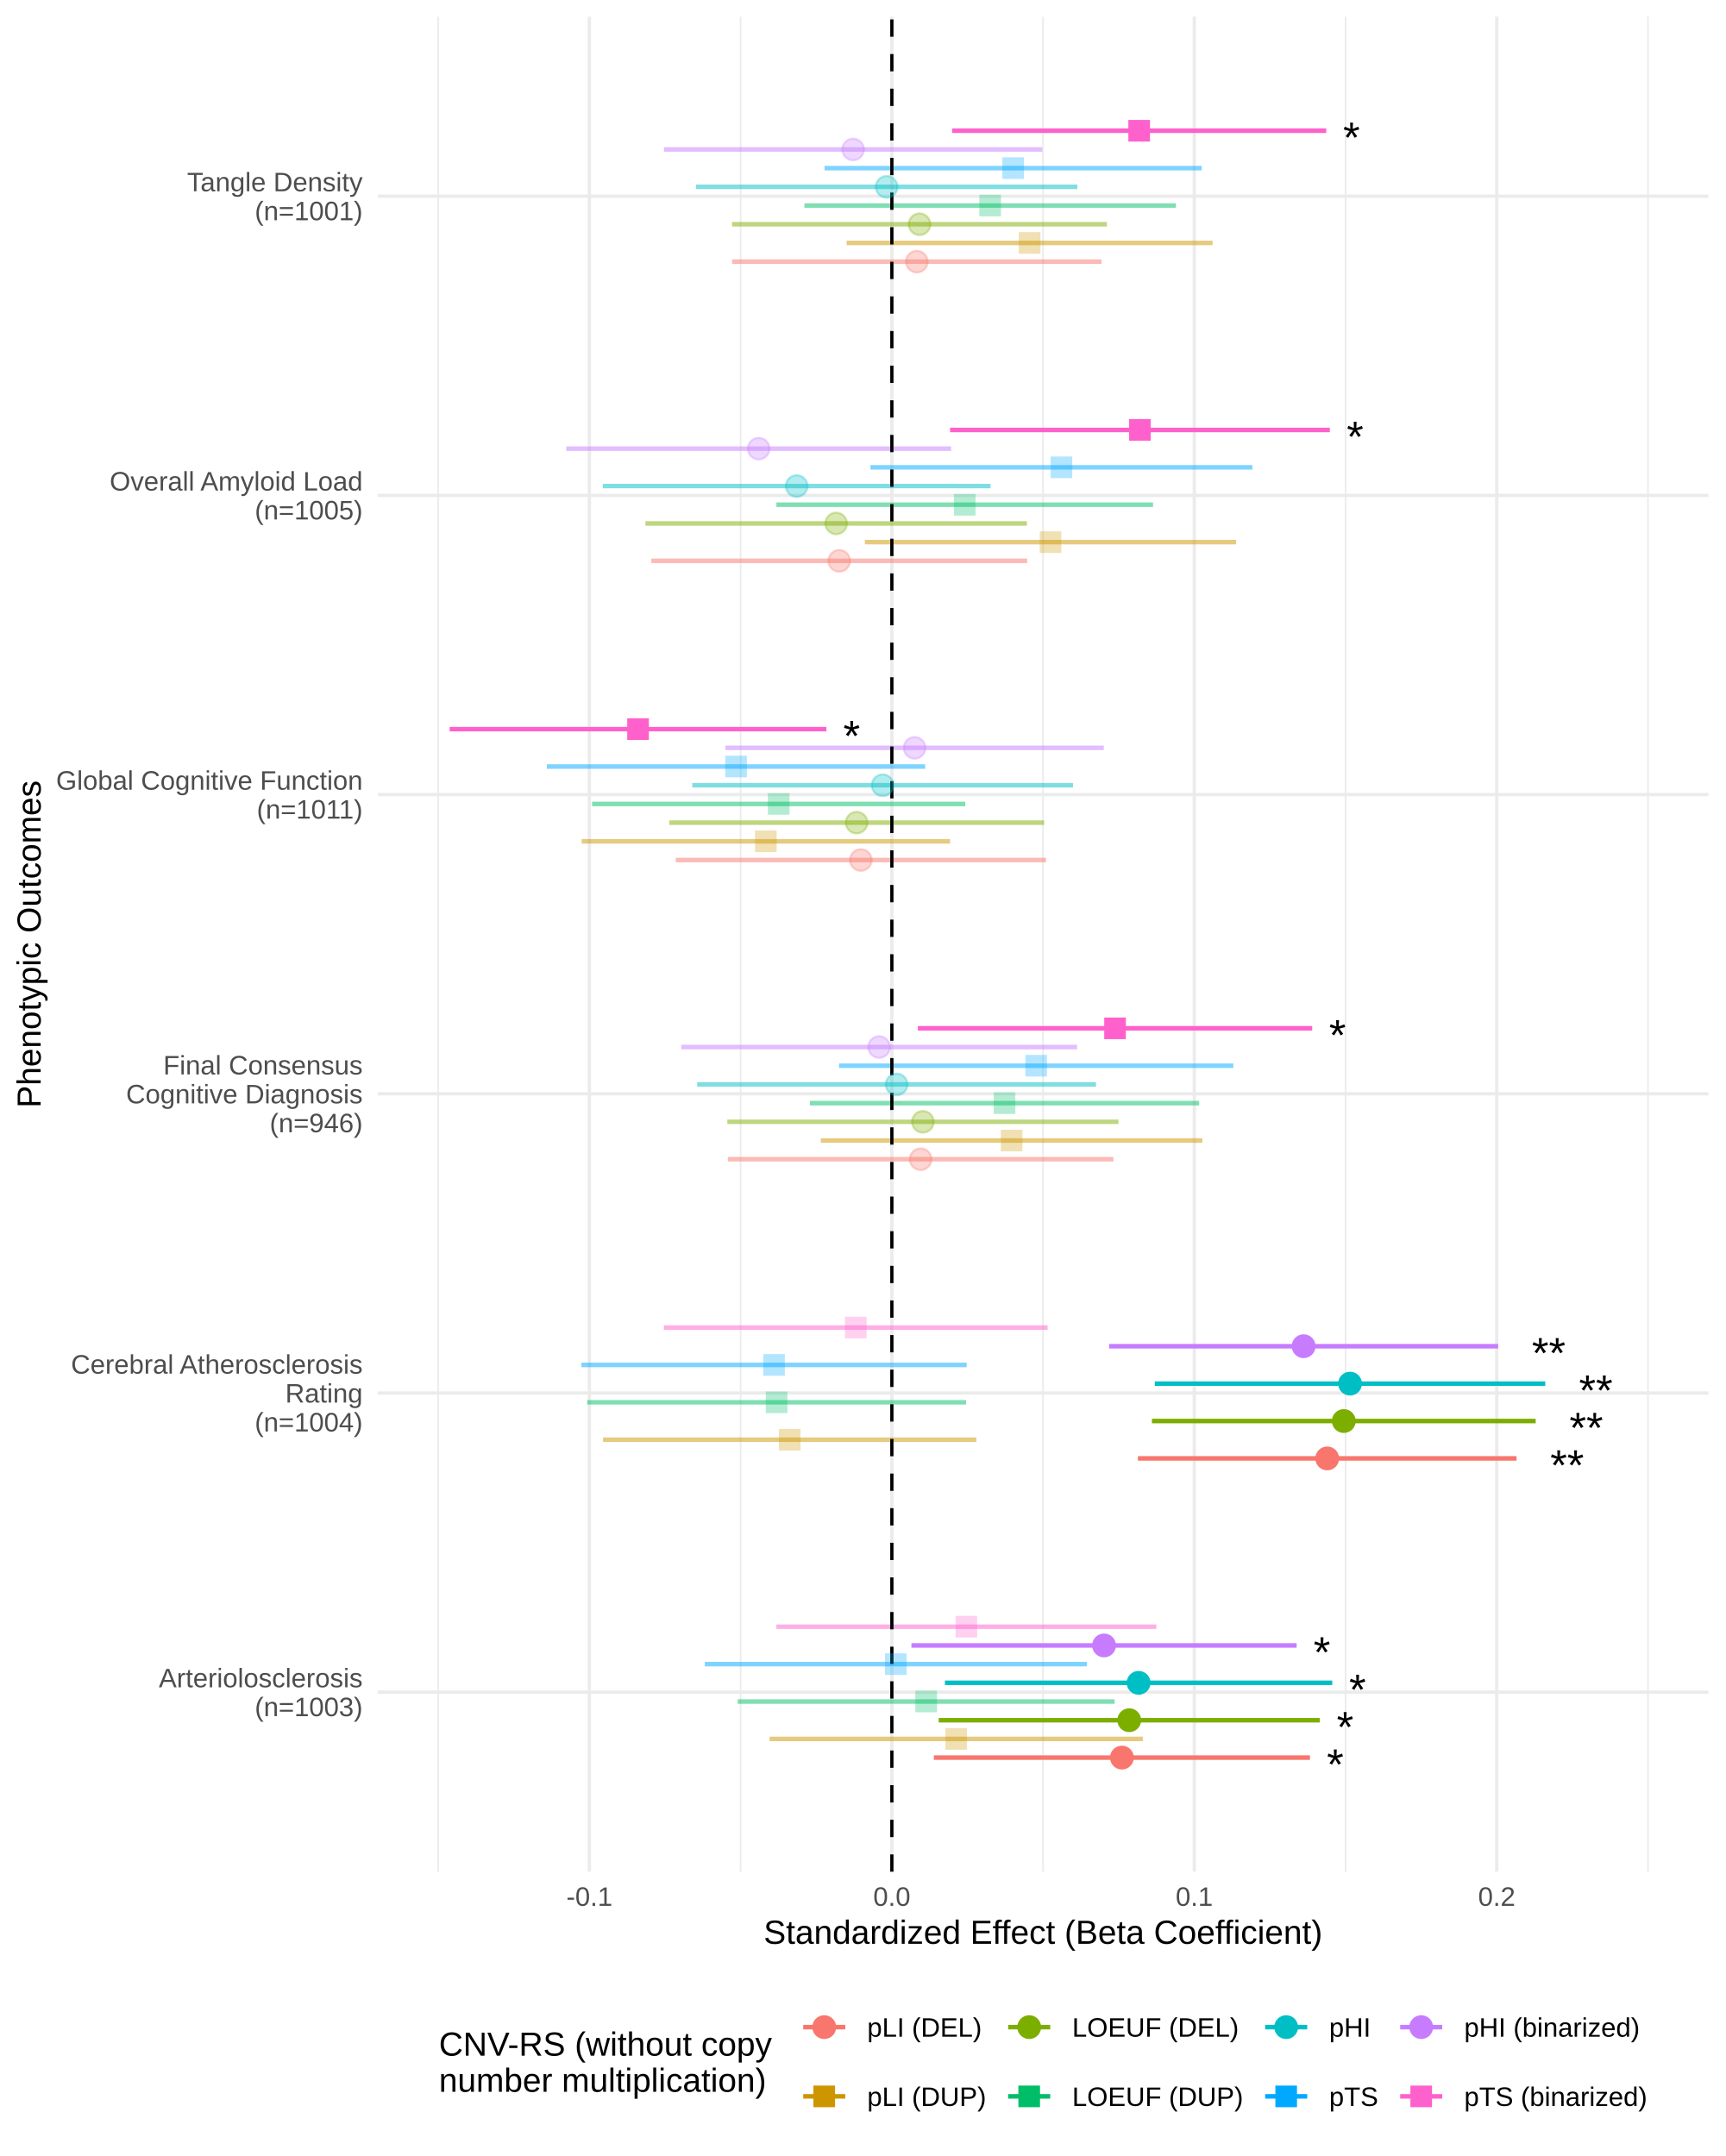
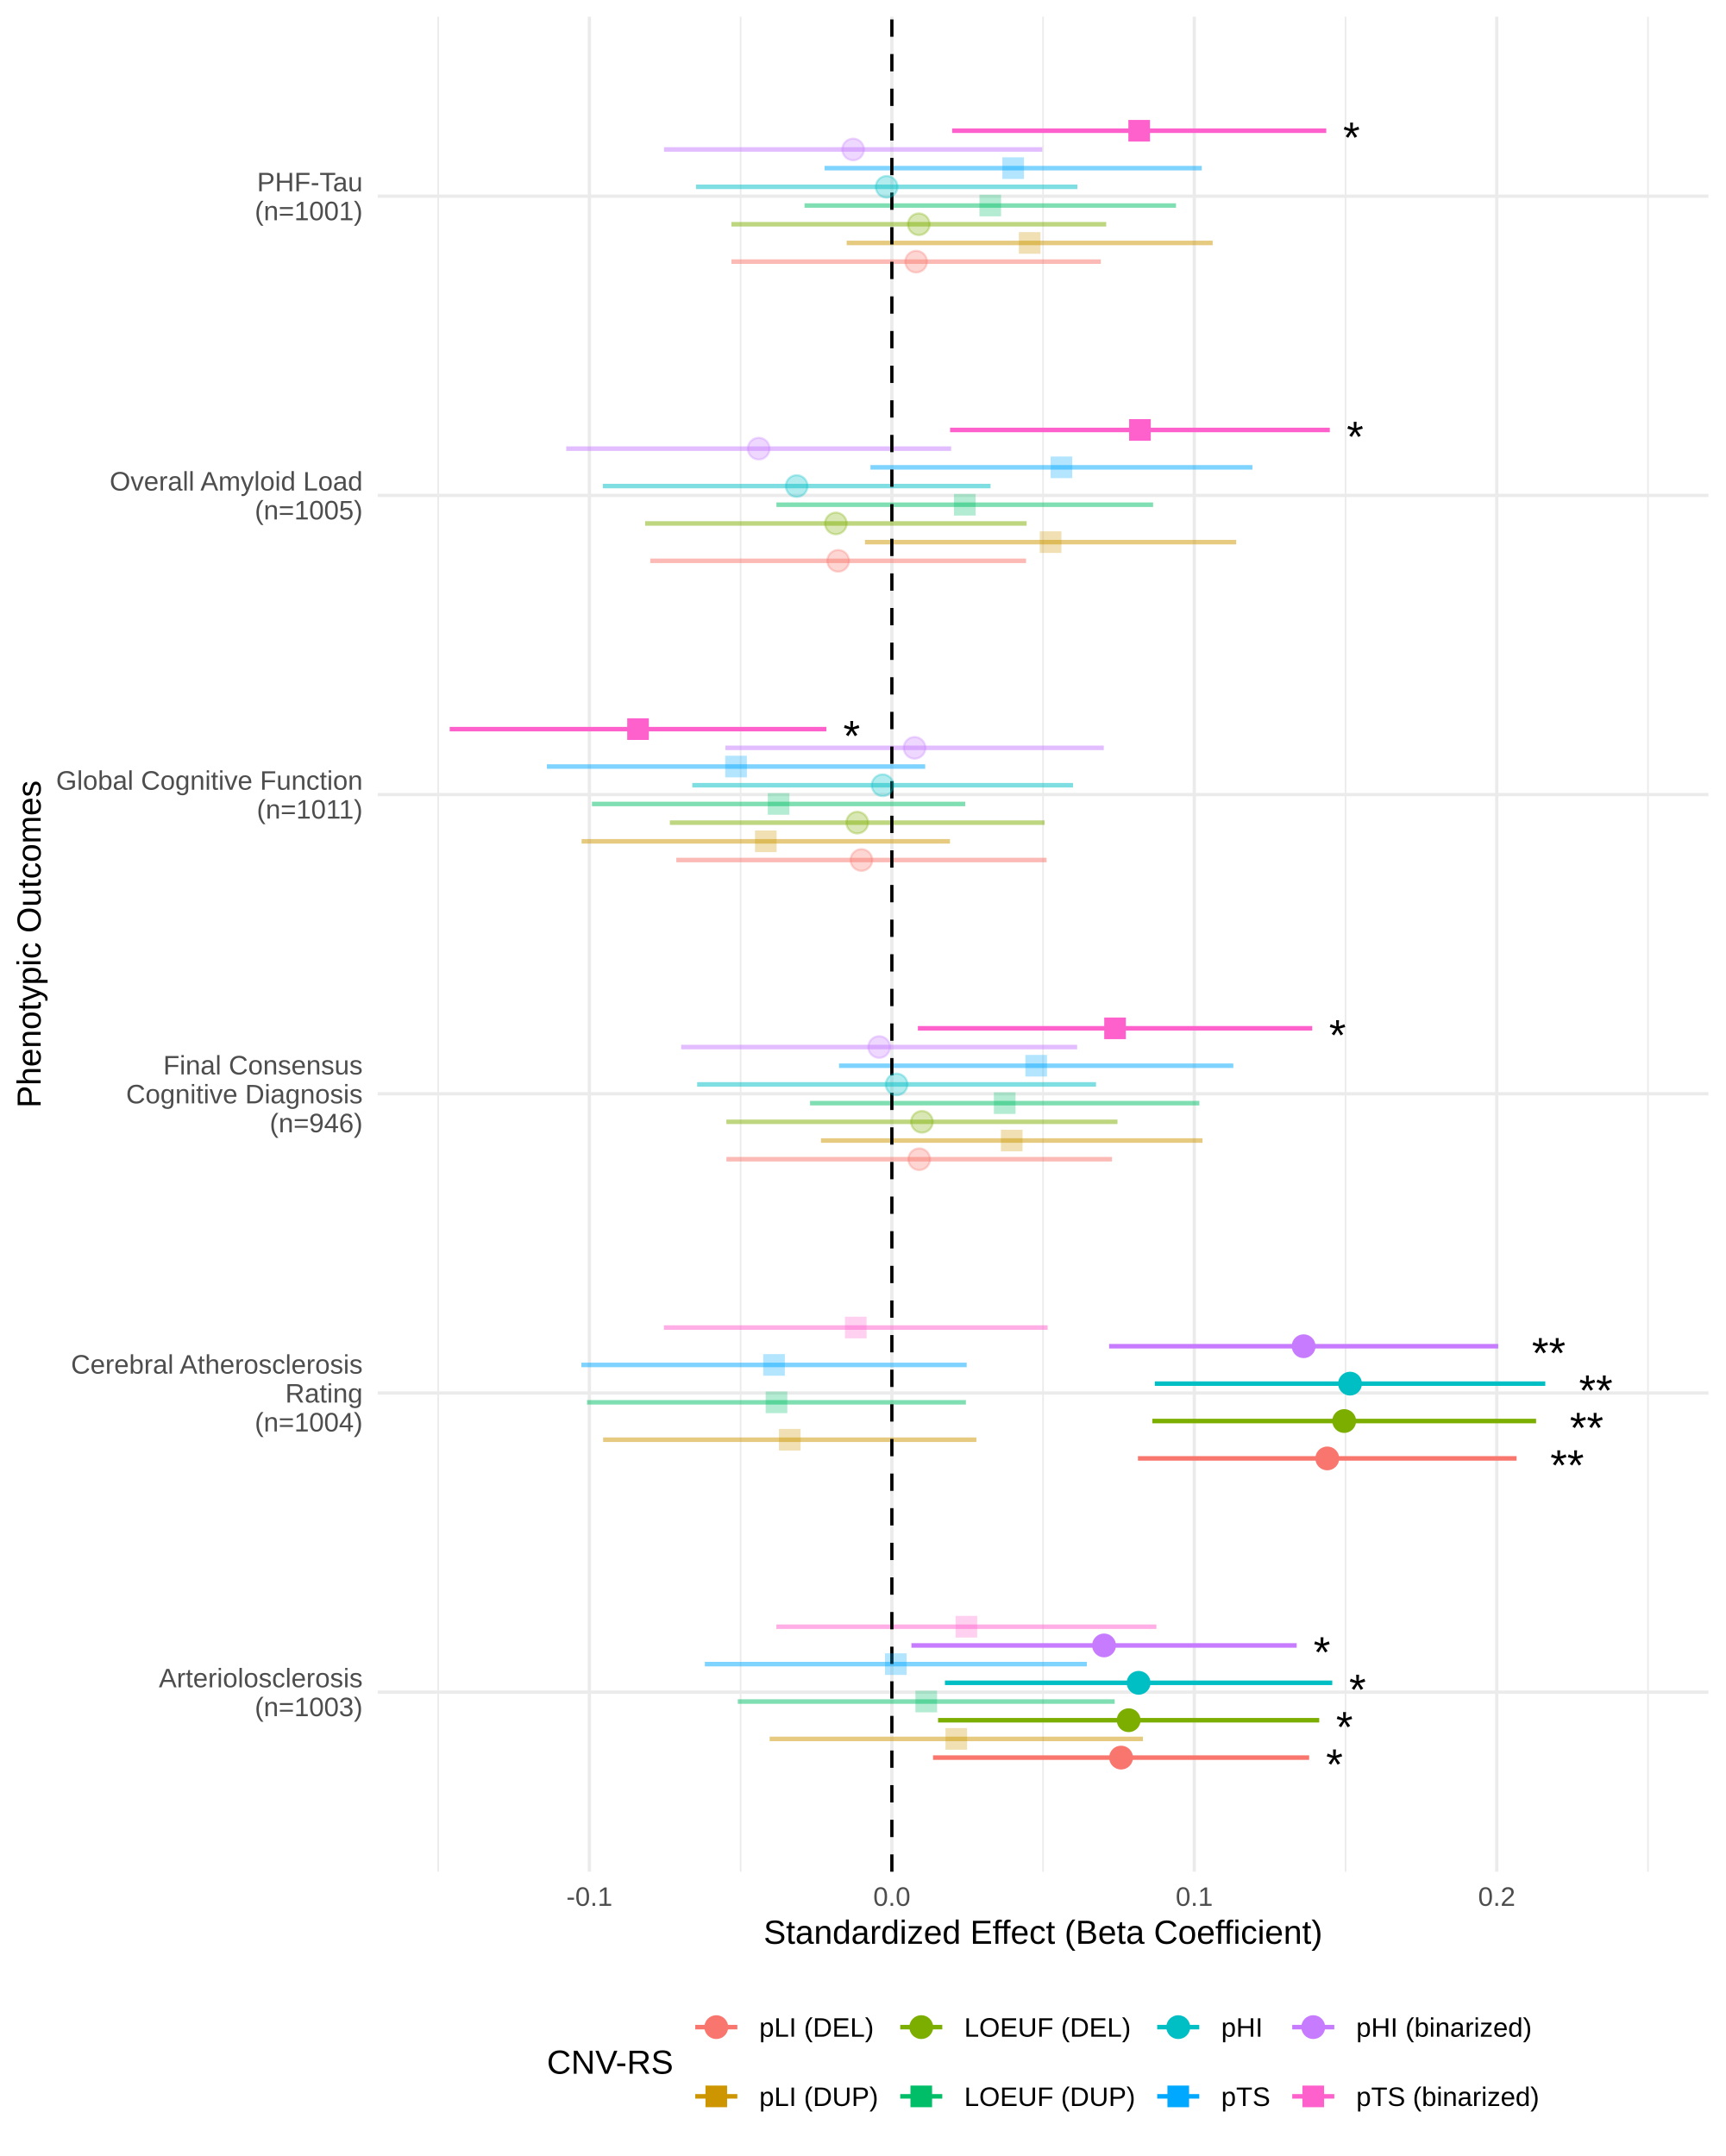
<svg xmlns="http://www.w3.org/2000/svg" class="svglite" width="566.93pt" height="708.66pt" viewBox="0 0 566.93 708.66">
  <defs>
    <style type="text/css">
    .svglite line, .svglite polyline, .svglite polygon, .svglite path, .svglite rect, .svglite circle {
      fill: none;
      stroke: #000000;
      stroke-linecap: round;
      stroke-linejoin: round;
      stroke-miterlimit: 10.00;
    }
    .svglite text {
      white-space: pre;
    }
  </style>
  </defs>
  <rect width="100%" height="100%" style="stroke: none; fill: none;" />
  <defs>
    <clipPath id="cpMC4wMHw1NjYuOTN8MC4wMHw3MDguNjY=">
      <rect x="0.00" y="0.00" width="566.93" height="708.66" />
    </clipPath>
  </defs>
  <g clip-path="url(#cpMC4wMHw1NjYuOTN8MC4wMHw3MDguNjY=)">
</g>
  <defs>
    <clipPath id="cpMTI0LjEyfDU2MS40NXw1LjQ4fDYxNS4yMQ==">
      <rect x="124.12" y="5.48" width="437.33" height="609.73" />
    </clipPath>
  </defs>
  <g clip-path="url(#cpMTI0LjEyfDU2MS40NXw1LjQ4fDYxNS4yMQ==)">
    <polyline points="144.00,615.21 144.00,5.48 " style="stroke-width: 0.53; stroke: #EBEBEB; stroke-linecap: butt;" />
    <polyline points="243.39,615.21 243.39,5.48 " style="stroke-width: 0.53; stroke: #EBEBEB; stroke-linecap: butt;" />
    <polyline points="342.78,615.21 342.78,5.48 " style="stroke-width: 0.53; stroke: #EBEBEB; stroke-linecap: butt;" />
    <polyline points="442.18,615.21 442.18,5.48 " style="stroke-width: 0.53; stroke: #EBEBEB; stroke-linecap: butt;" />
    <polyline points="541.57,615.21 541.57,5.48 " style="stroke-width: 0.53; stroke: #EBEBEB; stroke-linecap: butt;" />
    <polyline points="124.12,556.20 561.45,556.20 " style="stroke-width: 1.07; stroke: #EBEBEB; stroke-linecap: butt;" />
    <polyline points="124.12,457.86 561.45,457.86 " style="stroke-width: 1.07; stroke: #EBEBEB; stroke-linecap: butt;" />
    <polyline points="124.12,359.52 561.45,359.52 " style="stroke-width: 1.07; stroke: #EBEBEB; stroke-linecap: butt;" />
    <polyline points="124.12,261.17 561.45,261.17 " style="stroke-width: 1.07; stroke: #EBEBEB; stroke-linecap: butt;" />
    <polyline points="124.12,162.83 561.45,162.83 " style="stroke-width: 1.07; stroke: #EBEBEB; stroke-linecap: butt;" />
    <polyline points="124.12,64.49 561.45,64.49 " style="stroke-width: 1.07; stroke: #EBEBEB; stroke-linecap: butt;" />
    <polyline points="193.69,615.21 193.69,5.48 " style="stroke-width: 1.07; stroke: #EBEBEB; stroke-linecap: butt;" />
    <polyline points="293.09,615.21 293.09,5.48 " style="stroke-width: 1.07; stroke: #EBEBEB; stroke-linecap: butt;" />
    <polyline points="392.48,615.21 392.48,5.48 " style="stroke-width: 1.07; stroke: #EBEBEB; stroke-linecap: butt;" />
    <polyline points="491.87,615.21 491.87,5.48 " style="stroke-width: 1.07; stroke: #EBEBEB; stroke-linecap: butt;" />
-     <line x1="240.59" y1="86.00" x2="361.99" y2="86.00" style="stroke-width: 1.49; stroke: #F8766D; stroke-opacity: 0.50; stroke-linecap: butt;" />
-     <line x1="278.23" y1="79.85" x2="398.50" y2="79.85" style="stroke-width: 1.49; stroke: #CD9600; stroke-opacity: 0.50; stroke-linecap: butt;" />
-     <line x1="240.58" y1="73.71" x2="363.77" y2="73.71" style="stroke-width: 1.49; stroke: #7CAE00; stroke-opacity: 0.50; stroke-linecap: butt;" />
-     <line x1="264.35" y1="67.56" x2="386.43" y2="67.56" style="stroke-width: 1.49; stroke: #00BE67; stroke-opacity: 0.50; stroke-linecap: butt;" />
+     <line x1="240.37" y1="86.00" x2="361.77" y2="86.00" style="stroke-width: 1.49; stroke: #F8766D; stroke-opacity: 0.50; stroke-linecap: butt;" />
+     <line x1="278.24" y1="79.85" x2="398.52" y2="79.85" style="stroke-width: 1.49; stroke: #CD9600; stroke-opacity: 0.50; stroke-linecap: butt;" />
+     <line x1="240.36" y1="73.71" x2="363.54" y2="73.71" style="stroke-width: 1.49; stroke: #7CAE00; stroke-opacity: 0.50; stroke-linecap: butt;" />
+     <line x1="264.39" y1="67.56" x2="386.47" y2="67.56" style="stroke-width: 1.49; stroke: #00BE67; stroke-opacity: 0.50; stroke-linecap: butt;" />
    <line x1="228.72" y1="61.41" x2="354.05" y2="61.41" style="stroke-width: 1.49; stroke: #00BFC4; stroke-opacity: 0.50; stroke-linecap: butt;" />
    <line x1="270.97" y1="55.27" x2="394.93" y2="55.27" style="stroke-width: 1.49; stroke: #00A9FF; stroke-opacity: 0.50; stroke-linecap: butt;" />
    <line x1="218.20" y1="49.12" x2="342.52" y2="49.12" style="stroke-width: 1.49; stroke: #C77CFF; stroke-opacity: 0.50; stroke-linecap: butt;" />
    <line x1="312.90" y1="42.97" x2="435.84" y2="42.97" style="stroke-width: 1.49; stroke: #FF61CC; stroke-linecap: butt;" />
-     <line x1="214.04" y1="184.34" x2="337.55" y2="184.34" style="stroke-width: 1.49; stroke: #F8766D; stroke-opacity: 0.50; stroke-linecap: butt;" />
-     <line x1="284.23" y1="178.19" x2="406.23" y2="178.19" style="stroke-width: 1.49; stroke: #CD9600; stroke-opacity: 0.50; stroke-linecap: butt;" />
-     <line x1="212.09" y1="172.05" x2="337.47" y2="172.05" style="stroke-width: 1.49; stroke: #7CAE00; stroke-opacity: 0.50; stroke-linecap: butt;" />
-     <line x1="255.15" y1="165.90" x2="378.92" y2="165.90" style="stroke-width: 1.49; stroke: #00BE67; stroke-opacity: 0.50; stroke-linecap: butt;" />
+     <line x1="213.69" y1="184.34" x2="337.19" y2="184.34" style="stroke-width: 1.49; stroke: #F8766D; stroke-opacity: 0.50; stroke-linecap: butt;" />
+     <line x1="284.26" y1="178.19" x2="406.25" y2="178.19" style="stroke-width: 1.49; stroke: #CD9600; stroke-opacity: 0.50; stroke-linecap: butt;" />
+     <line x1="212.00" y1="172.05" x2="337.38" y2="172.05" style="stroke-width: 1.49; stroke: #7CAE00; stroke-opacity: 0.50; stroke-linecap: butt;" />
+     <line x1="255.16" y1="165.90" x2="378.94" y2="165.90" style="stroke-width: 1.49; stroke: #00BE67; stroke-opacity: 0.50; stroke-linecap: butt;" />
    <line x1="198.10" y1="159.76" x2="325.52" y2="159.76" style="stroke-width: 1.49; stroke: #00BFC4; stroke-opacity: 0.50; stroke-linecap: butt;" />
    <line x1="286.06" y1="153.61" x2="411.58" y2="153.61" style="stroke-width: 1.49; stroke: #00A9FF; stroke-opacity: 0.50; stroke-linecap: butt;" />
    <line x1="186.08" y1="147.46" x2="312.57" y2="147.46" style="stroke-width: 1.49; stroke: #C77CFF; stroke-opacity: 0.50; stroke-linecap: butt;" />
    <line x1="312.22" y1="141.32" x2="437.01" y2="141.32" style="stroke-width: 1.49; stroke: #FF61CC; stroke-linecap: butt;" />
-     <line x1="306.89" y1="577.71" x2="430.49" y2="577.71" style="stroke-width: 1.49; stroke: #F8766D; stroke-linecap: butt;" />
-     <line x1="252.90" y1="571.57" x2="375.57" y2="571.57" style="stroke-width: 1.49; stroke: #CD9600; stroke-opacity: 0.50; stroke-linecap: butt;" />
-     <line x1="308.48" y1="565.42" x2="433.73" y2="565.42" style="stroke-width: 1.49; stroke: #7CAE00; stroke-linecap: butt;" />
-     <line x1="242.44" y1="559.28" x2="366.30" y2="559.28" style="stroke-width: 1.49; stroke: #00BE67; stroke-opacity: 0.50; stroke-linecap: butt;" />
+     <line x1="306.62" y1="577.71" x2="430.22" y2="577.71" style="stroke-width: 1.49; stroke: #F8766D; stroke-linecap: butt;" />
+     <line x1="252.93" y1="571.57" x2="375.60" y2="571.57" style="stroke-width: 1.49; stroke: #CD9600; stroke-opacity: 0.50; stroke-linecap: butt;" />
+     <line x1="308.27" y1="565.42" x2="433.53" y2="565.42" style="stroke-width: 1.49; stroke: #7CAE00; stroke-linecap: butt;" />
+     <line x1="242.46" y1="559.28" x2="366.32" y2="559.28" style="stroke-width: 1.49; stroke: #00BE67; stroke-opacity: 0.50; stroke-linecap: butt;" />
    <line x1="310.53" y1="553.13" x2="437.82" y2="553.13" style="stroke-width: 1.49; stroke: #00BFC4; stroke-linecap: butt;" />
    <line x1="231.63" y1="546.98" x2="357.16" y2="546.98" style="stroke-width: 1.49; stroke: #00A9FF; stroke-opacity: 0.50; stroke-linecap: butt;" />
    <line x1="299.52" y1="540.84" x2="426.12" y2="540.84" style="stroke-width: 1.49; stroke: #C77CFF; stroke-linecap: butt;" />
    <line x1="255.13" y1="534.69" x2="380.02" y2="534.69" style="stroke-width: 1.49; stroke: #FF61CC; stroke-opacity: 0.50; stroke-linecap: butt;" />
-     <line x1="373.95" y1="479.37" x2="498.37" y2="479.37" style="stroke-width: 1.49; stroke: #F8766D; stroke-linecap: butt;" />
-     <line x1="198.17" y1="473.22" x2="320.85" y2="473.22" style="stroke-width: 1.49; stroke: #CD9600; stroke-opacity: 0.50; stroke-linecap: butt;" />
-     <line x1="378.55" y1="467.08" x2="504.67" y2="467.08" style="stroke-width: 1.49; stroke: #7CAE00; stroke-linecap: butt;" />
-     <line x1="192.97" y1="460.93" x2="317.47" y2="460.93" style="stroke-width: 1.49; stroke: #00BE67; stroke-opacity: 0.50; stroke-linecap: butt;" />
+     <line x1="373.96" y1="479.37" x2="498.39" y2="479.37" style="stroke-width: 1.49; stroke: #F8766D; stroke-linecap: butt;" />
+     <line x1="198.20" y1="473.22" x2="320.87" y2="473.22" style="stroke-width: 1.49; stroke: #CD9600; stroke-opacity: 0.50; stroke-linecap: butt;" />
+     <line x1="378.68" y1="467.08" x2="504.80" y2="467.08" style="stroke-width: 1.49; stroke: #7CAE00; stroke-linecap: butt;" />
+     <line x1="192.92" y1="460.93" x2="317.42" y2="460.93" style="stroke-width: 1.49; stroke: #00BE67; stroke-opacity: 0.50; stroke-linecap: butt;" />
    <line x1="379.50" y1="454.79" x2="507.82" y2="454.79" style="stroke-width: 1.49; stroke: #00BFC4; stroke-linecap: butt;" />
    <line x1="191.06" y1="448.64" x2="317.68" y2="448.64" style="stroke-width: 1.49; stroke: #00A9FF; stroke-opacity: 0.50; stroke-linecap: butt;" />
    <line x1="364.48" y1="442.49" x2="492.34" y2="442.49" style="stroke-width: 1.49; stroke: #C77CFF; stroke-linecap: butt;" />
    <line x1="218.17" y1="436.35" x2="344.28" y2="436.35" style="stroke-width: 1.49; stroke: #FF61CC; stroke-opacity: 0.50; stroke-linecap: butt;" />
-     <line x1="222.06" y1="282.68" x2="343.74" y2="282.68" style="stroke-width: 1.49; stroke: #F8766D; stroke-opacity: 0.50; stroke-linecap: butt;" />
-     <line x1="191.15" y1="276.54" x2="312.21" y2="276.54" style="stroke-width: 1.49; stroke: #CD9600; stroke-opacity: 0.50; stroke-linecap: butt;" />
-     <line x1="219.93" y1="270.39" x2="343.10" y2="270.39" style="stroke-width: 1.49; stroke: #7CAE00; stroke-opacity: 0.50; stroke-linecap: butt;" />
-     <line x1="194.58" y1="264.25" x2="317.22" y2="264.25" style="stroke-width: 1.49; stroke: #00BE67; stroke-opacity: 0.50; stroke-linecap: butt;" />
+     <line x1="222.25" y1="282.68" x2="343.93" y2="282.68" style="stroke-width: 1.49; stroke: #F8766D; stroke-opacity: 0.50; stroke-linecap: butt;" />
+     <line x1="191.13" y1="276.54" x2="312.19" y2="276.54" style="stroke-width: 1.49; stroke: #CD9600; stroke-opacity: 0.50; stroke-linecap: butt;" />
+     <line x1="220.13" y1="270.39" x2="343.30" y2="270.39" style="stroke-width: 1.49; stroke: #7CAE00; stroke-opacity: 0.50; stroke-linecap: butt;" />
+     <line x1="194.54" y1="264.25" x2="317.19" y2="264.25" style="stroke-width: 1.49; stroke: #00BE67; stroke-opacity: 0.50; stroke-linecap: butt;" />
    <line x1="227.50" y1="258.10" x2="352.62" y2="258.10" style="stroke-width: 1.49; stroke: #00BFC4; stroke-opacity: 0.50; stroke-linecap: butt;" />
    <line x1="179.72" y1="251.95" x2="304.04" y2="251.95" style="stroke-width: 1.49; stroke: #00A9FF; stroke-opacity: 0.50; stroke-linecap: butt;" />
    <line x1="238.39" y1="245.81" x2="362.73" y2="245.81" style="stroke-width: 1.49; stroke: #C77CFF; stroke-opacity: 0.50; stroke-linecap: butt;" />
    <line x1="147.78" y1="239.66" x2="271.57" y2="239.66" style="stroke-width: 1.49; stroke: #FF61CC; stroke-linecap: butt;" />
-     <line x1="239.19" y1="381.03" x2="365.90" y2="381.03" style="stroke-width: 1.49; stroke: #F8766D; stroke-opacity: 0.50; stroke-linecap: butt;" />
-     <line x1="269.74" y1="374.88" x2="395.14" y2="374.88" style="stroke-width: 1.49; stroke: #CD9600; stroke-opacity: 0.50; stroke-linecap: butt;" />
-     <line x1="239.02" y1="368.73" x2="367.55" y2="368.73" style="stroke-width: 1.49; stroke: #7CAE00; stroke-opacity: 0.50; stroke-linecap: butt;" />
-     <line x1="266.15" y1="362.59" x2="394.08" y2="362.59" style="stroke-width: 1.49; stroke: #00BE67; stroke-opacity: 0.50; stroke-linecap: butt;" />
+     <line x1="238.72" y1="381.03" x2="365.44" y2="381.03" style="stroke-width: 1.49; stroke: #F8766D; stroke-opacity: 0.50; stroke-linecap: butt;" />
+     <line x1="269.78" y1="374.88" x2="395.18" y2="374.88" style="stroke-width: 1.49; stroke: #CD9600; stroke-opacity: 0.50; stroke-linecap: butt;" />
+     <line x1="238.70" y1="368.73" x2="367.23" y2="368.73" style="stroke-width: 1.49; stroke: #7CAE00; stroke-opacity: 0.50; stroke-linecap: butt;" />
+     <line x1="266.20" y1="362.59" x2="394.14" y2="362.59" style="stroke-width: 1.49; stroke: #00BE67; stroke-opacity: 0.50; stroke-linecap: butt;" />
    <line x1="229.11" y1="356.44" x2="360.18" y2="356.44" style="stroke-width: 1.49; stroke: #00BFC4; stroke-opacity: 0.50; stroke-linecap: butt;" />
    <line x1="275.73" y1="350.30" x2="405.30" y2="350.30" style="stroke-width: 1.49; stroke: #00A9FF; stroke-opacity: 0.50; stroke-linecap: butt;" />
    <line x1="223.85" y1="344.15" x2="353.97" y2="344.15" style="stroke-width: 1.49; stroke: #C77CFF; stroke-opacity: 0.50; stroke-linecap: butt;" />
    <line x1="301.64" y1="338.00" x2="431.23" y2="338.00" style="stroke-width: 1.49; stroke: #FF61CC; stroke-linecap: butt;" />
    <line x1="293.09" y1="615.21" x2="293.09" y2="5.48" style="stroke-width: 1.07; stroke-dasharray: 5.69,5.69; stroke-linecap: butt;" />
-     <circle cx="301.29" cy="86.00" r="3.56" style="stroke-width: 0.71; stroke: #F8766D; stroke-opacity: 0.30; fill: #F8766D; fill-opacity: 0.30;" />
-     <polygon points="334.81,83.41 341.92,83.41 341.92,76.30 334.81,76.30 " style="stroke-width: 0.71; stroke: none; fill: #CD9600; fill-opacity: 0.30;" />
-     <circle cx="302.18" cy="73.71" r="3.56" style="stroke-width: 0.71; stroke: #7CAE00; stroke-opacity: 0.30; fill: #7CAE00; fill-opacity: 0.30;" />
-     <polygon points="321.84,71.11 328.95,71.11 328.95,64.00 321.84,64.00 " style="stroke-width: 0.71; stroke: none; fill: #00BE67; fill-opacity: 0.30;" />
+     <circle cx="301.07" cy="86.00" r="3.56" style="stroke-width: 0.71; stroke: #F8766D; stroke-opacity: 0.30; fill: #F8766D; fill-opacity: 0.30;" />
+     <polygon points="334.82,83.41 341.94,83.41 341.94,76.30 334.82,76.30 " style="stroke-width: 0.71; stroke: none; fill: #CD9600; fill-opacity: 0.30;" />
+     <circle cx="301.95" cy="73.71" r="3.56" style="stroke-width: 0.71; stroke: #7CAE00; stroke-opacity: 0.30; fill: #7CAE00; fill-opacity: 0.30;" />
+     <polygon points="321.87,71.11 328.98,71.11 328.98,64.00 321.87,64.00 " style="stroke-width: 0.71; stroke: none; fill: #00BE67; fill-opacity: 0.30;" />
    <circle cx="291.38" cy="61.41" r="3.56" style="stroke-width: 0.71; stroke: #00BFC4; stroke-opacity: 0.30; fill: #00BFC4; fill-opacity: 0.30;" />
    <polygon points="329.40,58.82 336.51,58.82 336.51,51.71 329.40,51.71 " style="stroke-width: 0.71; stroke: none; fill: #00A9FF; fill-opacity: 0.30;" />
    <circle cx="280.36" cy="49.12" r="3.56" style="stroke-width: 0.71; stroke: #C77CFF; stroke-opacity: 0.30; fill: #C77CFF; fill-opacity: 0.30;" />
    <polygon points="370.81,46.53 377.92,46.53 377.92,39.42 370.81,39.42 " style="stroke-width: 0.71; stroke: none; fill: #FF61CC;" />
-     <circle cx="275.79" cy="184.34" r="3.56" style="stroke-width: 0.71; stroke: #F8766D; stroke-opacity: 0.30; fill: #F8766D; fill-opacity: 0.30;" />
-     <polygon points="341.68,181.75 348.79,181.75 348.79,174.64 341.68,174.64 " style="stroke-width: 0.71; stroke: none; fill: #CD9600; fill-opacity: 0.30;" />
-     <circle cx="274.78" cy="172.05" r="3.56" style="stroke-width: 0.71; stroke: #7CAE00; stroke-opacity: 0.30; fill: #7CAE00; fill-opacity: 0.30;" />
-     <polygon points="313.48,169.46 320.59,169.46 320.59,162.35 313.48,162.35 " style="stroke-width: 0.71; stroke: none; fill: #00BE67; fill-opacity: 0.30;" />
+     <circle cx="275.44" cy="184.34" r="3.56" style="stroke-width: 0.71; stroke: #F8766D; stroke-opacity: 0.30; fill: #F8766D; fill-opacity: 0.30;" />
+     <polygon points="341.70,181.75 348.81,181.75 348.81,174.64 341.70,174.64 " style="stroke-width: 0.71; stroke: none; fill: #CD9600; fill-opacity: 0.30;" />
+     <circle cx="274.69" cy="172.05" r="3.56" style="stroke-width: 0.71; stroke: #7CAE00; stroke-opacity: 0.30; fill: #7CAE00; fill-opacity: 0.30;" />
+     <polygon points="313.50,169.46 320.61,169.46 320.61,162.35 313.50,162.35 " style="stroke-width: 0.71; stroke: none; fill: #00BE67; fill-opacity: 0.30;" />
    <circle cx="261.81" cy="159.76" r="3.56" style="stroke-width: 0.71; stroke: #00BFC4; stroke-opacity: 0.30; fill: #00BFC4; fill-opacity: 0.30;" />
    <polygon points="345.27,157.16 352.38,157.16 352.38,150.05 345.27,150.05 " style="stroke-width: 0.71; stroke: none; fill: #00A9FF; fill-opacity: 0.30;" />
    <circle cx="249.33" cy="147.46" r="3.56" style="stroke-width: 0.71; stroke: #C77CFF; stroke-opacity: 0.30; fill: #C77CFF; fill-opacity: 0.30;" />
    <polygon points="371.06,144.87 378.17,144.87 378.17,137.76 371.06,137.76 " style="stroke-width: 0.71; stroke: none; fill: #FF61CC;" />
-     <circle cx="368.69" cy="577.71" r="3.56" style="stroke-width: 0.71; stroke: #F8766D; fill: #F8766D;" />
-     <polygon points="310.68,575.12 317.79,575.12 317.79,568.01 310.68,568.01 " style="stroke-width: 0.71; stroke: none; fill: #CD9600; fill-opacity: 0.30;" />
-     <circle cx="371.10" cy="565.42" r="3.56" style="stroke-width: 0.71; stroke: #7CAE00; fill: #7CAE00;" />
-     <polygon points="300.81,562.83 307.93,562.83 307.93,555.72 300.81,555.72 " style="stroke-width: 0.71; stroke: none; fill: #00BE67; fill-opacity: 0.30;" />
+     <circle cx="368.42" cy="577.71" r="3.56" style="stroke-width: 0.71; stroke: #F8766D; fill: #F8766D;" />
+     <polygon points="310.71,575.12 317.82,575.12 317.82,568.01 310.71,568.01 " style="stroke-width: 0.71; stroke: none; fill: #CD9600; fill-opacity: 0.30;" />
+     <circle cx="370.90" cy="565.42" r="3.56" style="stroke-width: 0.71; stroke: #7CAE00; fill: #7CAE00;" />
+     <polygon points="300.84,562.83 307.95,562.83 307.95,555.72 300.84,555.72 " style="stroke-width: 0.71; stroke: none; fill: #00BE67; fill-opacity: 0.30;" />
    <circle cx="374.18" cy="553.13" r="3.56" style="stroke-width: 0.71; stroke: #00BFC4; fill: #00BFC4;" />
    <polygon points="290.84,550.54 297.95,550.54 297.95,543.43 290.84,543.43 " style="stroke-width: 0.71; stroke: none; fill: #00A9FF; fill-opacity: 0.30;" />
    <circle cx="362.82" cy="540.84" r="3.56" style="stroke-width: 0.71; stroke: #C77CFF; fill: #C77CFF;" />
    <polygon points="314.02,538.24 321.13,538.24 321.13,531.13 314.02,531.13 " style="stroke-width: 0.71; stroke: none; fill: #FF61CC; fill-opacity: 0.30;" />
-     <circle cx="436.16" cy="479.37" r="3.56" style="stroke-width: 0.71; stroke: #F8766D; fill: #F8766D;" />
-     <polygon points="255.96,476.78 263.07,476.78 263.07,469.67 255.96,469.67 " style="stroke-width: 0.71; stroke: none; fill: #CD9600; fill-opacity: 0.30;" />
-     <circle cx="441.61" cy="467.08" r="3.56" style="stroke-width: 0.71; stroke: #7CAE00; fill: #7CAE00;" />
-     <polygon points="251.66,464.49 258.77,464.49 258.77,457.38 251.66,457.38 " style="stroke-width: 0.71; stroke: none; fill: #00BE67; fill-opacity: 0.30;" />
+     <circle cx="436.18" cy="479.37" r="3.56" style="stroke-width: 0.71; stroke: #F8766D; fill: #F8766D;" />
+     <polygon points="255.98,476.78 263.09,476.78 263.09,469.67 255.98,469.67 " style="stroke-width: 0.71; stroke: none; fill: #CD9600; fill-opacity: 0.30;" />
+     <circle cx="441.74" cy="467.08" r="3.56" style="stroke-width: 0.71; stroke: #7CAE00; fill: #7CAE00;" />
+     <polygon points="251.62,464.49 258.73,464.49 258.73,457.38 251.62,457.38 " style="stroke-width: 0.71; stroke: none; fill: #00BE67; fill-opacity: 0.30;" />
    <circle cx="443.66" cy="454.79" r="3.56" style="stroke-width: 0.71; stroke: #00BFC4; fill: #00BFC4;" />
    <polygon points="250.81,452.19 257.92,452.19 257.92,445.08 250.81,445.08 " style="stroke-width: 0.71; stroke: none; fill: #00A9FF; fill-opacity: 0.30;" />
    <circle cx="428.41" cy="442.49" r="3.56" style="stroke-width: 0.71; stroke: #C77CFF; fill: #C77CFF;" />
    <polygon points="277.67,439.90 284.78,439.90 284.78,432.79 277.67,432.79 " style="stroke-width: 0.71; stroke: none; fill: #FF61CC; fill-opacity: 0.30;" />
-     <circle cx="282.90" cy="282.68" r="3.56" style="stroke-width: 0.71; stroke: #F8766D; stroke-opacity: 0.30; fill: #F8766D; fill-opacity: 0.30;" />
-     <polygon points="248.12,280.09 255.23,280.09 255.23,272.98 248.12,272.98 " style="stroke-width: 0.71; stroke: none; fill: #CD9600; fill-opacity: 0.30;" />
-     <circle cx="281.51" cy="270.39" r="3.56" style="stroke-width: 0.71; stroke: #7CAE00; stroke-opacity: 0.30; fill: #7CAE00; fill-opacity: 0.30;" />
-     <polygon points="252.34,267.80 259.45,267.80 259.45,260.69 252.34,260.69 " style="stroke-width: 0.71; stroke: none; fill: #00BE67; fill-opacity: 0.30;" />
+     <circle cx="283.09" cy="282.68" r="3.56" style="stroke-width: 0.71; stroke: #F8766D; stroke-opacity: 0.30; fill: #F8766D; fill-opacity: 0.30;" />
+     <polygon points="248.11,280.09 255.22,280.09 255.22,272.98 248.11,272.98 " style="stroke-width: 0.71; stroke: none; fill: #CD9600; fill-opacity: 0.30;" />
+     <circle cx="281.71" cy="270.39" r="3.56" style="stroke-width: 0.71; stroke: #7CAE00; stroke-opacity: 0.30; fill: #7CAE00; fill-opacity: 0.30;" />
+     <polygon points="252.31,267.80 259.42,267.80 259.42,260.69 252.31,260.69 " style="stroke-width: 0.71; stroke: none; fill: #00BE67; fill-opacity: 0.30;" />
    <circle cx="290.06" cy="258.10" r="3.56" style="stroke-width: 0.71; stroke: #00BFC4; stroke-opacity: 0.30; fill: #00BFC4; fill-opacity: 0.30;" />
    <polygon points="238.33,255.51 245.44,255.51 245.44,248.40 238.33,248.40 " style="stroke-width: 0.71; stroke: none; fill: #00A9FF; fill-opacity: 0.30;" />
    <circle cx="300.56" cy="245.81" r="3.56" style="stroke-width: 0.71; stroke: #C77CFF; stroke-opacity: 0.30; fill: #C77CFF; fill-opacity: 0.30;" />
    <polygon points="206.12,243.21 213.23,243.21 213.23,236.10 206.12,236.10 " style="stroke-width: 0.71; stroke: none; fill: #FF61CC;" />
-     <circle cx="302.55" cy="381.03" r="3.56" style="stroke-width: 0.71; stroke: #F8766D; stroke-opacity: 0.30; fill: #F8766D; fill-opacity: 0.30;" />
-     <polygon points="328.89,378.44 336.00,378.44 336.00,371.33 328.89,371.33 " style="stroke-width: 0.71; stroke: none; fill: #CD9600; fill-opacity: 0.30;" />
-     <circle cx="303.28" cy="368.73" r="3.56" style="stroke-width: 0.71; stroke: #7CAE00; stroke-opacity: 0.30; fill: #7CAE00; fill-opacity: 0.30;" />
-     <polygon points="326.56,366.14 333.67,366.14 333.67,359.03 326.56,359.03 " style="stroke-width: 0.71; stroke: none; fill: #00BE67; fill-opacity: 0.30;" />
+     <circle cx="302.08" cy="381.03" r="3.56" style="stroke-width: 0.71; stroke: #F8766D; stroke-opacity: 0.30; fill: #F8766D; fill-opacity: 0.30;" />
+     <polygon points="328.93,378.44 336.04,378.44 336.04,371.33 328.93,371.33 " style="stroke-width: 0.71; stroke: none; fill: #CD9600; fill-opacity: 0.30;" />
+     <circle cx="302.97" cy="368.73" r="3.56" style="stroke-width: 0.71; stroke: #7CAE00; stroke-opacity: 0.30; fill: #7CAE00; fill-opacity: 0.30;" />
+     <polygon points="326.62,366.14 333.73,366.14 333.73,359.03 326.62,359.03 " style="stroke-width: 0.71; stroke: none; fill: #00BE67; fill-opacity: 0.30;" />
    <circle cx="294.65" cy="356.44" r="3.56" style="stroke-width: 0.71; stroke: #00BFC4; stroke-opacity: 0.30; fill: #00BFC4; fill-opacity: 0.30;" />
    <polygon points="336.96,353.85 344.07,353.85 344.07,346.74 336.96,346.74 " style="stroke-width: 0.71; stroke: none; fill: #00A9FF; fill-opacity: 0.30;" />
    <circle cx="288.91" cy="344.15" r="3.56" style="stroke-width: 0.71; stroke: #C77CFF; stroke-opacity: 0.30; fill: #C77CFF; fill-opacity: 0.30;" />
    <polygon points="362.88,341.56 369.99,341.56 369.99,334.45 362.88,334.45 " style="stroke-width: 0.71; stroke: none; fill: #FF61CC;" />
    <text x="441.37" y="50.10" style="font-size: 14.23px; font-family: &quot;Arial&quot;;" textLength="5.54px" lengthAdjust="spacingAndGlyphs">*</text>
    <text x="442.55" y="148.44" style="font-size: 14.23px; font-family: &quot;Arial&quot;;" textLength="5.54px" lengthAdjust="spacingAndGlyphs">*</text>
-     <text x="436.03" y="584.84" style="font-size: 14.23px; font-family: &quot;Arial&quot;;" textLength="5.54px" lengthAdjust="spacingAndGlyphs">*</text>
-     <text x="439.27" y="572.55" style="font-size: 14.23px; font-family: &quot;Arial&quot;;" textLength="5.54px" lengthAdjust="spacingAndGlyphs">*</text>
+     <text x="435.76" y="584.84" style="font-size: 14.23px; font-family: &quot;Arial&quot;;" textLength="5.54px" lengthAdjust="spacingAndGlyphs">*</text>
+     <text x="439.06" y="572.55" style="font-size: 14.23px; font-family: &quot;Arial&quot;;" textLength="5.54px" lengthAdjust="spacingAndGlyphs">*</text>
    <text x="443.36" y="560.26" style="font-size: 14.23px; font-family: &quot;Arial&quot;;" textLength="5.54px" lengthAdjust="spacingAndGlyphs">*</text>
    <text x="431.66" y="547.96" style="font-size: 14.23px; font-family: &quot;Arial&quot;;" textLength="5.54px" lengthAdjust="spacingAndGlyphs">*</text>
-     <text x="509.45" y="486.50" style="font-size: 14.23px; font-family: &quot;Arial&quot;;" textLength="11.07px" lengthAdjust="spacingAndGlyphs">**</text>
-     <text x="515.75" y="474.20" style="font-size: 14.23px; font-family: &quot;Arial&quot;;" textLength="11.07px" lengthAdjust="spacingAndGlyphs">**</text>
+     <text x="509.46" y="486.50" style="font-size: 14.23px; font-family: &quot;Arial&quot;;" textLength="11.07px" lengthAdjust="spacingAndGlyphs">**</text>
+     <text x="515.87" y="474.20" style="font-size: 14.23px; font-family: &quot;Arial&quot;;" textLength="11.07px" lengthAdjust="spacingAndGlyphs">**</text>
    <text x="518.89" y="461.91" style="font-size: 14.23px; font-family: &quot;Arial&quot;;" textLength="11.07px" lengthAdjust="spacingAndGlyphs">**</text>
    <text x="503.41" y="449.62" style="font-size: 14.23px; font-family: &quot;Arial&quot;;" textLength="11.07px" lengthAdjust="spacingAndGlyphs">**</text>
    <text x="277.11" y="246.79" style="font-size: 14.23px; font-family: &quot;Arial&quot;;" textLength="5.54px" lengthAdjust="spacingAndGlyphs">*</text>
    <text x="436.77" y="345.13" style="font-size: 14.23px; font-family: &quot;Arial&quot;;" textLength="5.54px" lengthAdjust="spacingAndGlyphs">*</text>
  </g>
  <g clip-path="url(#cpMC4wMHw1NjYuOTN8MC4wMHw3MDguNjY=)">
    <text x="119.19" y="554.60" text-anchor="end" style="font-size: 8.80px;fill: #4D4D4D; font-family: &quot;Arial&quot;;" textLength="66.99px" lengthAdjust="spacingAndGlyphs">Arteriolosclerosis</text>
    <text x="119.19" y="564.10" text-anchor="end" style="font-size: 8.80px;fill: #4D4D4D; font-family: &quot;Arial&quot;;" textLength="35.48px" lengthAdjust="spacingAndGlyphs">(n=1003)</text>
    <text x="119.19" y="451.50" text-anchor="end" style="font-size: 8.80px;fill: #4D4D4D; font-family: &quot;Arial&quot;;" textLength="95.87px" lengthAdjust="spacingAndGlyphs">Cerebral Atherosclerosis</text>
    <text x="119.19" y="461.01" text-anchor="end" style="font-size: 8.80px;fill: #4D4D4D; font-family: &quot;Arial&quot;;" textLength="25.44px" lengthAdjust="spacingAndGlyphs">Rating</text>
    <text x="119.19" y="470.51" text-anchor="end" style="font-size: 8.80px;fill: #4D4D4D; font-family: &quot;Arial&quot;;" textLength="35.48px" lengthAdjust="spacingAndGlyphs">(n=1004)</text>
    <text x="119.19" y="353.16" text-anchor="end" style="font-size: 8.80px;fill: #4D4D4D; font-family: &quot;Arial&quot;;" textLength="65.54px" lengthAdjust="spacingAndGlyphs">Final Consensus</text>
    <text x="119.19" y="362.67" text-anchor="end" style="font-size: 8.80px;fill: #4D4D4D; font-family: &quot;Arial&quot;;" textLength="77.77px" lengthAdjust="spacingAndGlyphs">Cognitive Diagnosis</text>
    <text x="119.19" y="372.17" text-anchor="end" style="font-size: 8.80px;fill: #4D4D4D; font-family: &quot;Arial&quot;;" textLength="30.59px" lengthAdjust="spacingAndGlyphs">(n=946)</text>
    <text x="119.19" y="259.57" text-anchor="end" style="font-size: 8.80px;fill: #4D4D4D; font-family: &quot;Arial&quot;;" textLength="100.77px" lengthAdjust="spacingAndGlyphs">Global Cognitive Function</text>
    <text x="119.19" y="269.07" text-anchor="end" style="font-size: 8.80px;fill: #4D4D4D; font-family: &quot;Arial&quot;;" textLength="34.83px" lengthAdjust="spacingAndGlyphs">(n=1011)</text>
    <text x="119.19" y="161.23" text-anchor="end" style="font-size: 8.80px;fill: #4D4D4D; font-family: &quot;Arial&quot;;" textLength="83.16px" lengthAdjust="spacingAndGlyphs">Overall Amyloid Load</text>
    <text x="119.19" y="170.73" text-anchor="end" style="font-size: 8.80px;fill: #4D4D4D; font-family: &quot;Arial&quot;;" textLength="35.48px" lengthAdjust="spacingAndGlyphs">(n=1005)</text>
-     <text x="119.19" y="62.88" text-anchor="end" style="font-size: 8.80px;fill: #4D4D4D; font-family: &quot;Arial&quot;;" textLength="57.72px" lengthAdjust="spacingAndGlyphs">Tangle Density</text>
+     <text x="119.19" y="62.88" text-anchor="end" style="font-size: 8.80px;fill: #4D4D4D; font-family: &quot;Arial&quot;;" textLength="34.71px" lengthAdjust="spacingAndGlyphs">PHF-Tau</text>
    <text x="119.19" y="72.39" text-anchor="end" style="font-size: 8.80px;fill: #4D4D4D; font-family: &quot;Arial&quot;;" textLength="35.48px" lengthAdjust="spacingAndGlyphs">(n=1001)</text>
    <text x="193.69" y="626.44" text-anchor="middle" style="font-size: 8.80px;fill: #4D4D4D; font-family: &quot;Arial&quot;;" textLength="15.17px" lengthAdjust="spacingAndGlyphs">-0.1</text>
    <text x="293.09" y="626.44" text-anchor="middle" style="font-size: 8.80px;fill: #4D4D4D; font-family: &quot;Arial&quot;;" textLength="12.24px" lengthAdjust="spacingAndGlyphs">0.0</text>
    <text x="392.48" y="626.44" text-anchor="middle" style="font-size: 8.80px;fill: #4D4D4D; font-family: &quot;Arial&quot;;" textLength="12.24px" lengthAdjust="spacingAndGlyphs">0.1</text>
    <text x="491.87" y="626.44" text-anchor="middle" style="font-size: 8.80px;fill: #4D4D4D; font-family: &quot;Arial&quot;;" textLength="12.24px" lengthAdjust="spacingAndGlyphs">0.2</text>
    <text x="342.78" y="638.91" text-anchor="middle" style="font-size: 11.00px; font-family: &quot;Arial&quot;;" textLength="183.71px" lengthAdjust="spacingAndGlyphs">Standardized Effect (Beta Coefficient)</text>
    <text transform="translate(13.36,310.34) rotate(-90)" text-anchor="middle" style="font-size: 11.00px; font-family: &quot;Arial&quot;;" textLength="107.65px" lengthAdjust="spacingAndGlyphs">Phenotypic Outcomes</text>
-     <text x="144.24" y="675.68" style="font-size: 11.00px; font-family: &quot;Arial&quot;;" textLength="112.51px" lengthAdjust="spacingAndGlyphs">CNV-RS (without copy </text>
-     <text x="144.24" y="687.56" style="font-size: 11.00px; font-family: &quot;Arial&quot;;" textLength="107.63px" lengthAdjust="spacingAndGlyphs">number multiplication)</text>
-     <line x1="263.96" y1="666.30" x2="277.78" y2="666.30" style="stroke-width: 1.49; stroke: #F8766D; stroke-linecap: butt;" />
-     <circle cx="270.87" cy="666.30" r="3.56" style="stroke-width: 0.71; stroke: #F8766D; fill: #F8766D;" />
-     <line x1="263.96" y1="689.06" x2="277.78" y2="689.06" style="stroke-width: 1.49; stroke: #CD9600; stroke-linecap: butt;" />
-     <polygon points="267.31,692.62 274.42,692.62 274.42,685.51 267.31,685.51 " style="stroke-width: 0.71; stroke: none; fill: #CD9600;" />
-     <line x1="331.31" y1="666.30" x2="345.14" y2="666.30" style="stroke-width: 1.49; stroke: #7CAE00; stroke-linecap: butt;" />
-     <circle cx="338.23" cy="666.30" r="3.56" style="stroke-width: 0.71; stroke: #7CAE00; fill: #7CAE00;" />
-     <line x1="331.31" y1="689.06" x2="345.14" y2="689.06" style="stroke-width: 1.49; stroke: #00BE67; stroke-linecap: butt;" />
-     <polygon points="334.67,692.62 341.78,692.62 341.78,685.51 334.67,685.51 " style="stroke-width: 0.71; stroke: none; fill: #00BE67;" />
-     <line x1="415.76" y1="666.30" x2="429.59" y2="666.30" style="stroke-width: 1.49; stroke: #00BFC4; stroke-linecap: butt;" />
-     <circle cx="422.67" cy="666.30" r="3.56" style="stroke-width: 0.71; stroke: #00BFC4; fill: #00BFC4;" />
-     <line x1="415.76" y1="689.06" x2="429.59" y2="689.06" style="stroke-width: 1.49; stroke: #00A9FF; stroke-linecap: butt;" />
-     <polygon points="419.12,692.62 426.23,692.62 426.23,685.51 419.12,685.51 " style="stroke-width: 0.71; stroke: none; fill: #00A9FF;" />
-     <line x1="460.14" y1="666.30" x2="473.96" y2="666.30" style="stroke-width: 1.49; stroke: #C77CFF; stroke-linecap: butt;" />
-     <circle cx="467.05" cy="666.30" r="3.56" style="stroke-width: 0.71; stroke: #C77CFF; fill: #C77CFF;" />
-     <line x1="460.14" y1="689.06" x2="473.96" y2="689.06" style="stroke-width: 1.49; stroke: #FF61CC; stroke-linecap: butt;" />
-     <polygon points="463.49,692.62 470.60,692.62 470.60,685.51 463.49,685.51 " style="stroke-width: 0.71; stroke: none; fill: #FF61CC;" />
-     <text x="284.99" y="669.45" style="font-size: 8.80px; font-family: &quot;Arial&quot;;" textLength="37.66px" lengthAdjust="spacingAndGlyphs">pLI (DEL)</text>
-     <text x="284.99" y="692.21" style="font-size: 8.80px; font-family: &quot;Arial&quot;;" textLength="39.12px" lengthAdjust="spacingAndGlyphs">pLI (DUP)</text>
-     <text x="352.34" y="669.45" style="font-size: 8.80px; font-family: &quot;Arial&quot;;" textLength="54.76px" lengthAdjust="spacingAndGlyphs">LOEUF (DEL)</text>
-     <text x="352.34" y="692.21" style="font-size: 8.80px; font-family: &quot;Arial&quot;;" textLength="56.21px" lengthAdjust="spacingAndGlyphs">LOEUF (DUP)</text>
-     <text x="436.79" y="669.45" style="font-size: 8.80px; font-family: &quot;Arial&quot;;" textLength="13.69px" lengthAdjust="spacingAndGlyphs">pHI</text>
-     <text x="436.79" y="692.21" style="font-size: 8.80px; font-family: &quot;Arial&quot;;" textLength="16.14px" lengthAdjust="spacingAndGlyphs">pTS</text>
-     <text x="481.17" y="669.45" style="font-size: 8.80px; font-family: &quot;Arial&quot;;" textLength="57.72px" lengthAdjust="spacingAndGlyphs">pHI (binarized)</text>
-     <text x="481.17" y="692.21" style="font-size: 8.80px; font-family: &quot;Arial&quot;;" textLength="60.16px" lengthAdjust="spacingAndGlyphs">pTS (binarized)</text>
+     <text x="179.72" y="681.62" style="font-size: 11.00px; font-family: &quot;Arial&quot;;" textLength="41.56px" lengthAdjust="spacingAndGlyphs">CNV-RS</text>
+     <line x1="228.48" y1="666.30" x2="242.31" y2="666.30" style="stroke-width: 1.49; stroke: #F8766D; stroke-linecap: butt;" />
+     <circle cx="235.39" cy="666.30" r="3.56" style="stroke-width: 0.71; stroke: #F8766D; fill: #F8766D;" />
+     <line x1="228.48" y1="689.06" x2="242.31" y2="689.06" style="stroke-width: 1.49; stroke: #CD9600; stroke-linecap: butt;" />
+     <polygon points="231.84,692.62 238.95,692.62 238.95,685.51 231.84,685.51 " style="stroke-width: 0.71; stroke: none; fill: #CD9600;" />
+     <line x1="295.84" y1="666.30" x2="309.66" y2="666.30" style="stroke-width: 1.49; stroke: #7CAE00; stroke-linecap: butt;" />
+     <circle cx="302.75" cy="666.30" r="3.56" style="stroke-width: 0.71; stroke: #7CAE00; fill: #7CAE00;" />
+     <line x1="295.84" y1="689.06" x2="309.66" y2="689.06" style="stroke-width: 1.49; stroke: #00BE67; stroke-linecap: butt;" />
+     <polygon points="299.20,692.62 306.31,692.62 306.31,685.51 299.20,685.51 " style="stroke-width: 0.71; stroke: none; fill: #00BE67;" />
+     <line x1="380.29" y1="666.30" x2="394.11" y2="666.30" style="stroke-width: 1.49; stroke: #00BFC4; stroke-linecap: butt;" />
+     <circle cx="387.20" cy="666.30" r="3.56" style="stroke-width: 0.71; stroke: #00BFC4; fill: #00BFC4;" />
+     <line x1="380.29" y1="689.06" x2="394.11" y2="689.06" style="stroke-width: 1.49; stroke: #00A9FF; stroke-linecap: butt;" />
+     <polygon points="383.65,692.62 390.76,692.62 390.76,685.51 383.65,685.51 " style="stroke-width: 0.71; stroke: none; fill: #00A9FF;" />
+     <line x1="424.66" y1="666.30" x2="438.49" y2="666.30" style="stroke-width: 1.49; stroke: #C77CFF; stroke-linecap: butt;" />
+     <circle cx="431.57" cy="666.30" r="3.56" style="stroke-width: 0.71; stroke: #C77CFF; fill: #C77CFF;" />
+     <line x1="424.66" y1="689.06" x2="438.49" y2="689.06" style="stroke-width: 1.49; stroke: #FF61CC; stroke-linecap: butt;" />
+     <polygon points="428.02,692.62 435.13,692.62 435.13,685.51 428.02,685.51 " style="stroke-width: 0.71; stroke: none; fill: #FF61CC;" />
+     <text x="249.51" y="669.45" style="font-size: 8.80px; font-family: &quot;Arial&quot;;" textLength="37.66px" lengthAdjust="spacingAndGlyphs">pLI (DEL)</text>
+     <text x="249.51" y="692.21" style="font-size: 8.80px; font-family: &quot;Arial&quot;;" textLength="39.12px" lengthAdjust="spacingAndGlyphs">pLI (DUP)</text>
+     <text x="316.87" y="669.45" style="font-size: 8.80px; font-family: &quot;Arial&quot;;" textLength="54.76px" lengthAdjust="spacingAndGlyphs">LOEUF (DEL)</text>
+     <text x="316.87" y="692.21" style="font-size: 8.80px; font-family: &quot;Arial&quot;;" textLength="56.21px" lengthAdjust="spacingAndGlyphs">LOEUF (DUP)</text>
+     <text x="401.32" y="669.45" style="font-size: 8.80px; font-family: &quot;Arial&quot;;" textLength="13.69px" lengthAdjust="spacingAndGlyphs">pHI</text>
+     <text x="401.32" y="692.21" style="font-size: 8.80px; font-family: &quot;Arial&quot;;" textLength="16.14px" lengthAdjust="spacingAndGlyphs">pTS</text>
+     <text x="445.69" y="669.45" style="font-size: 8.80px; font-family: &quot;Arial&quot;;" textLength="57.72px" lengthAdjust="spacingAndGlyphs">pHI (binarized)</text>
+     <text x="445.69" y="692.21" style="font-size: 8.80px; font-family: &quot;Arial&quot;;" textLength="60.16px" lengthAdjust="spacingAndGlyphs">pTS (binarized)</text>
  </g>
</svg>
